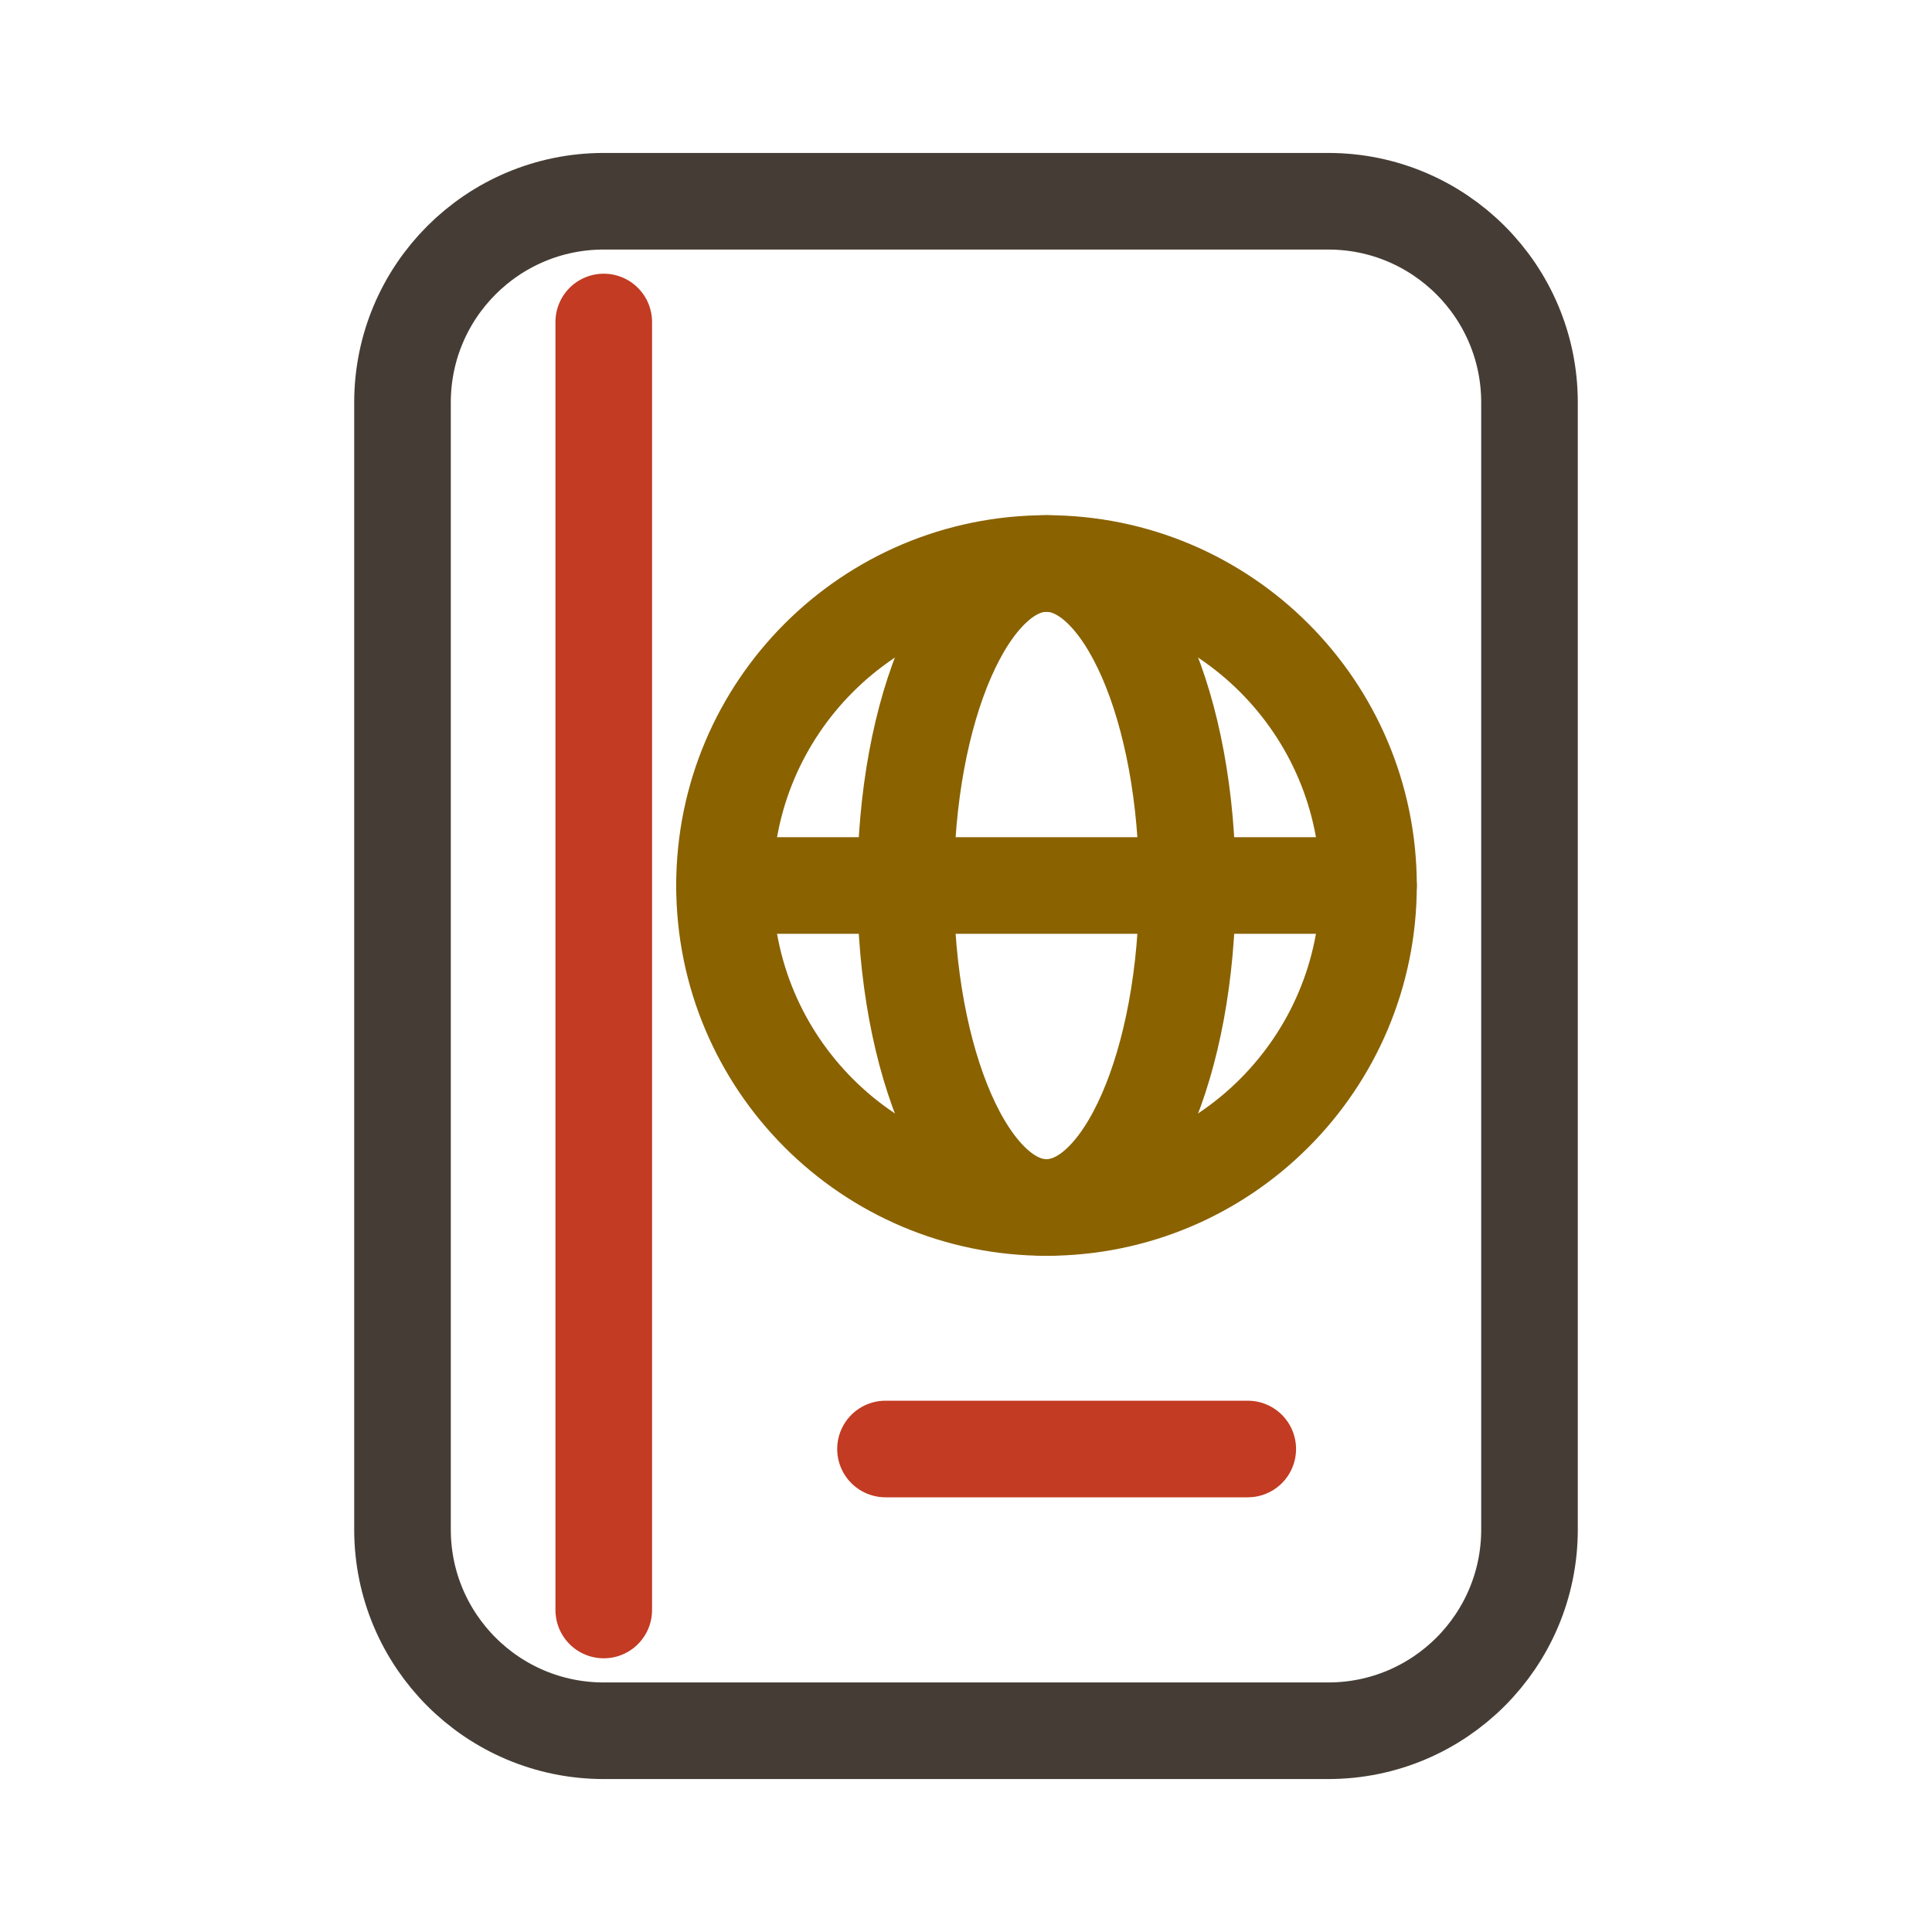
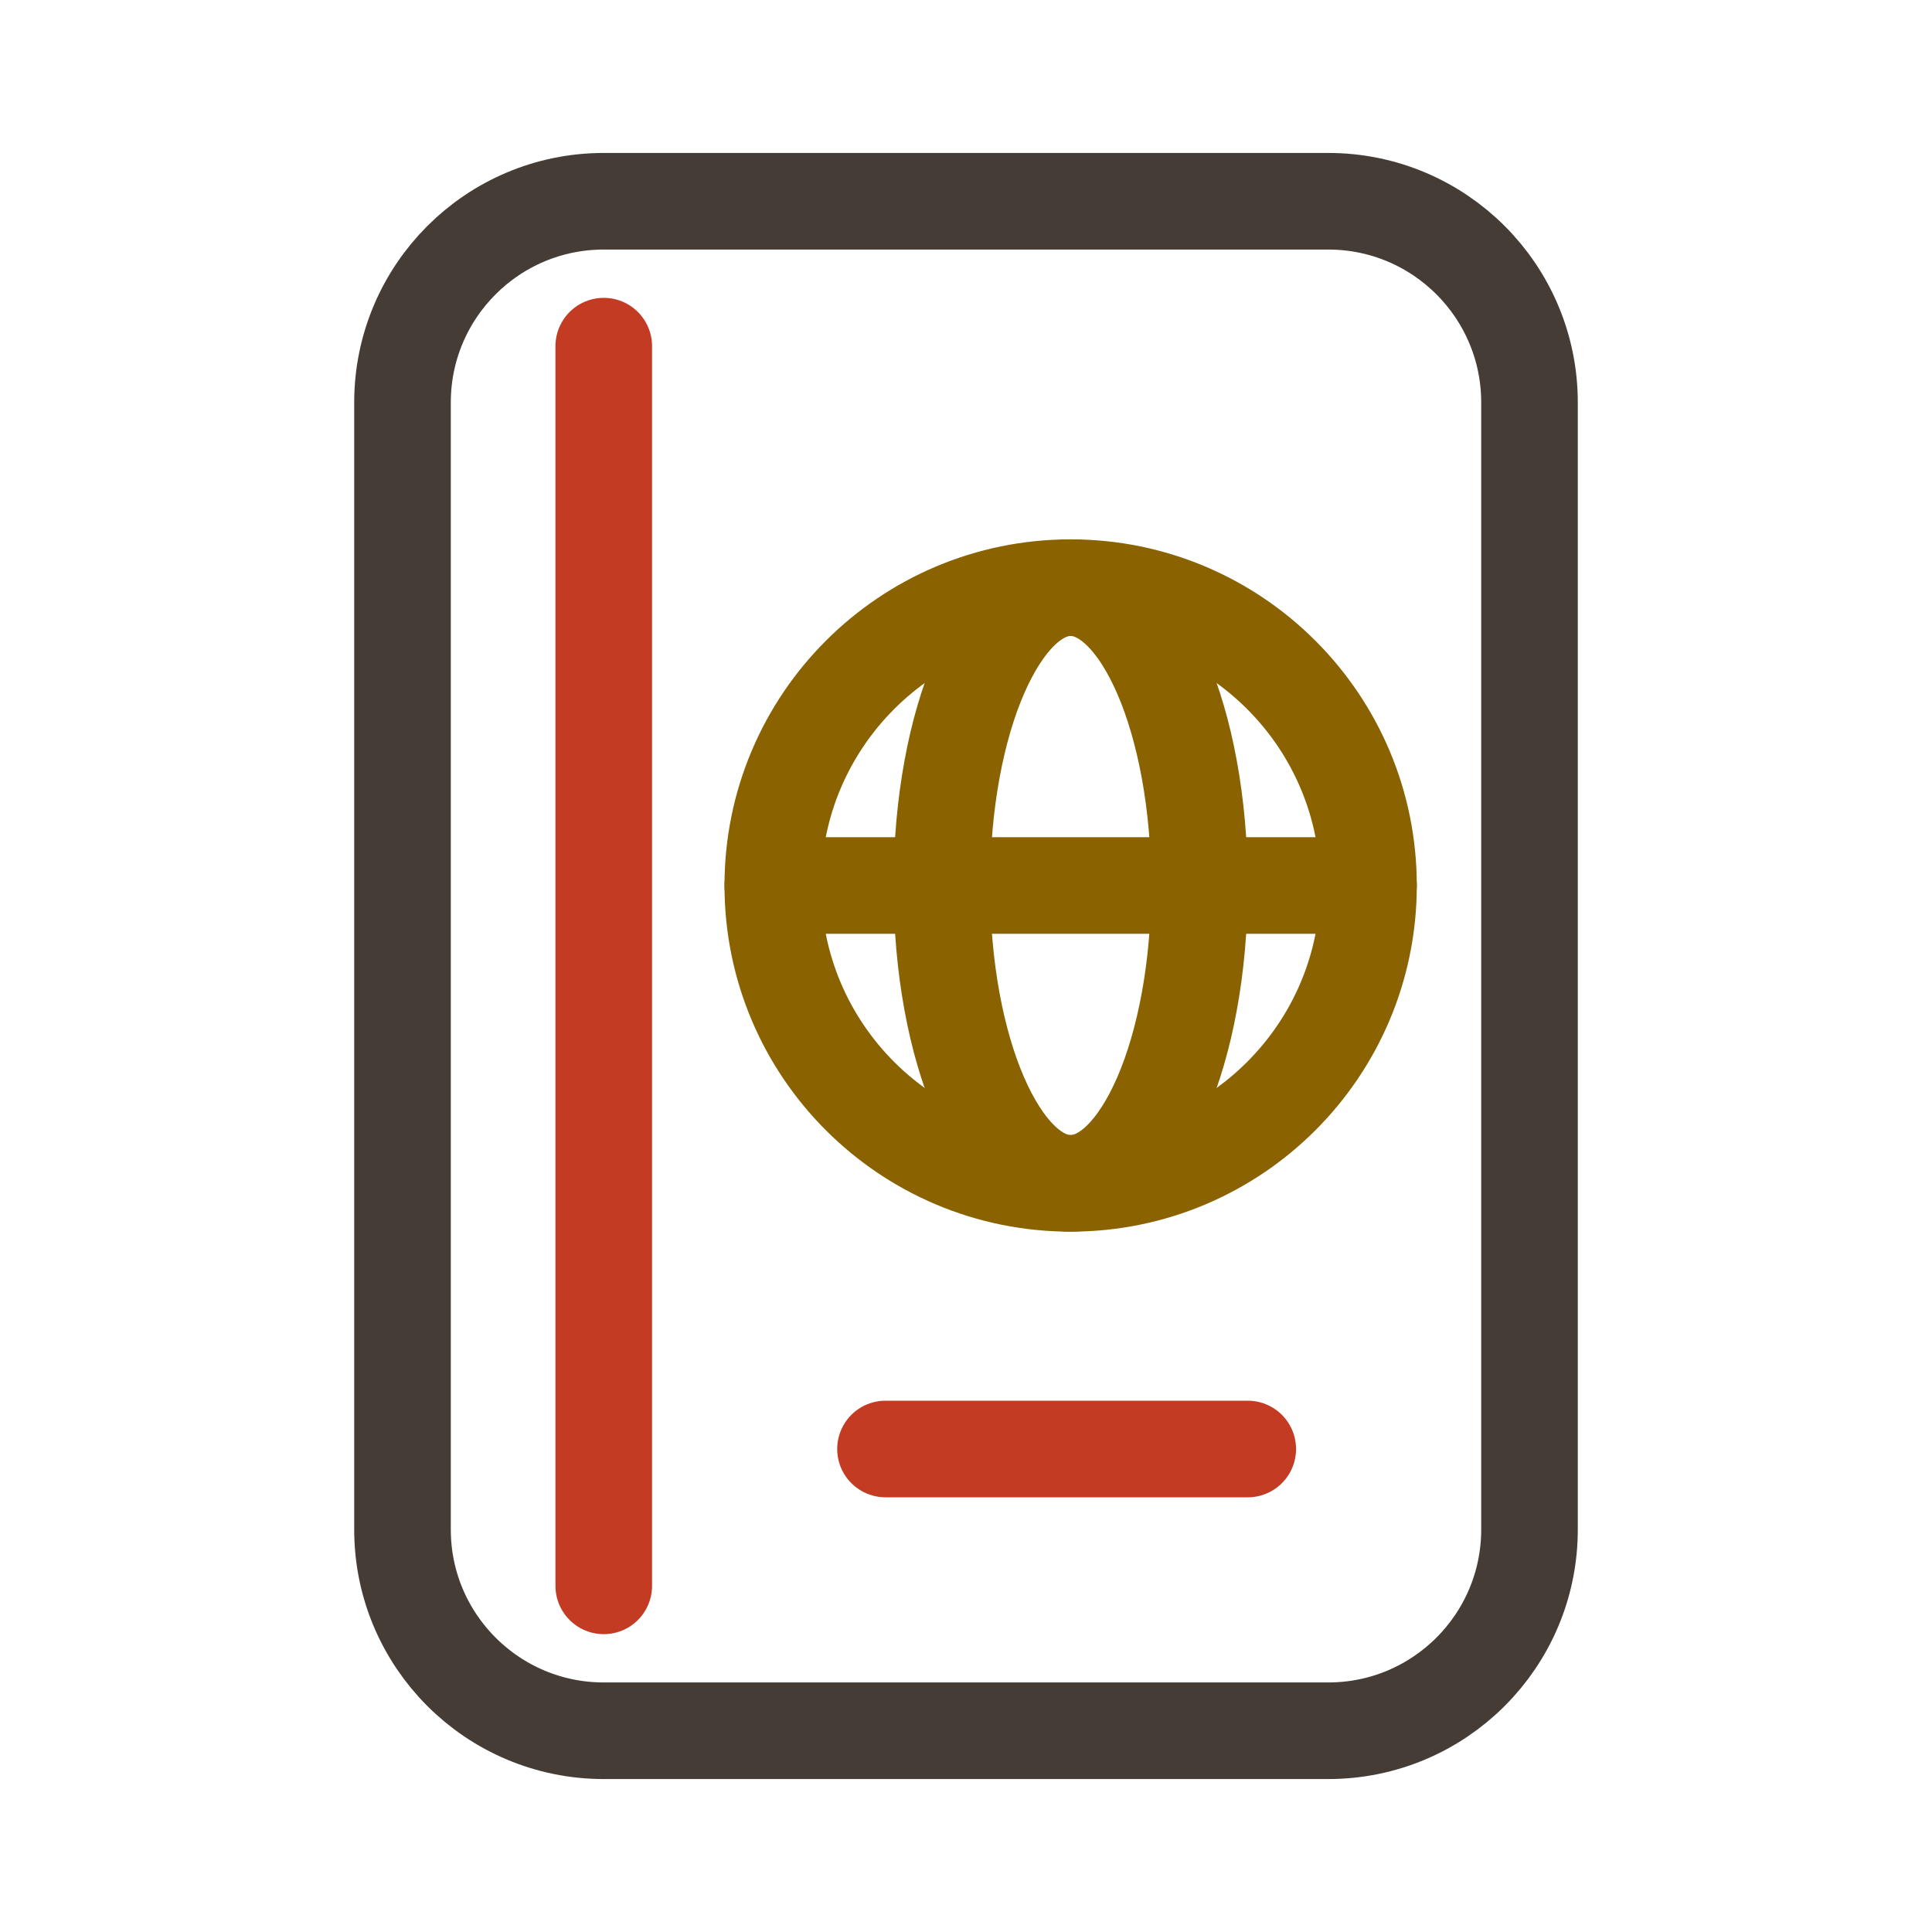
<svg xmlns="http://www.w3.org/2000/svg" viewBox="0 0 48 48" width="48" height="48" fill="none" stroke="#453D35" stroke-width="2.4" stroke-linecap="round" stroke-linejoin="round" data-category="旅途">
  <rect x="10" y="5" width="28" height="38" rx="5" />
-   <path d="M15 8v32M22 36h9" stroke="#C23B22" />
-   <circle cx="26" cy="22" r="8" stroke="#8A6200" />
-   <ellipse cx="26" cy="22" rx="3.5" ry="8" stroke="#8A6200" />
-   <path d="M18 22h16" stroke="#8A6200" />
+   <path d="M15 8.6v30.8M22 36h9" stroke="#C23B22" />
+   <circle cx="26.6" cy="22" r="7.4" stroke="#8A6200" />
+   <ellipse cx="26.6" cy="22" rx="3.2" ry="7.4" stroke="#8A6200" />
+   <path d="M19.2 22h14.8" stroke="#8A6200" />
</svg>
